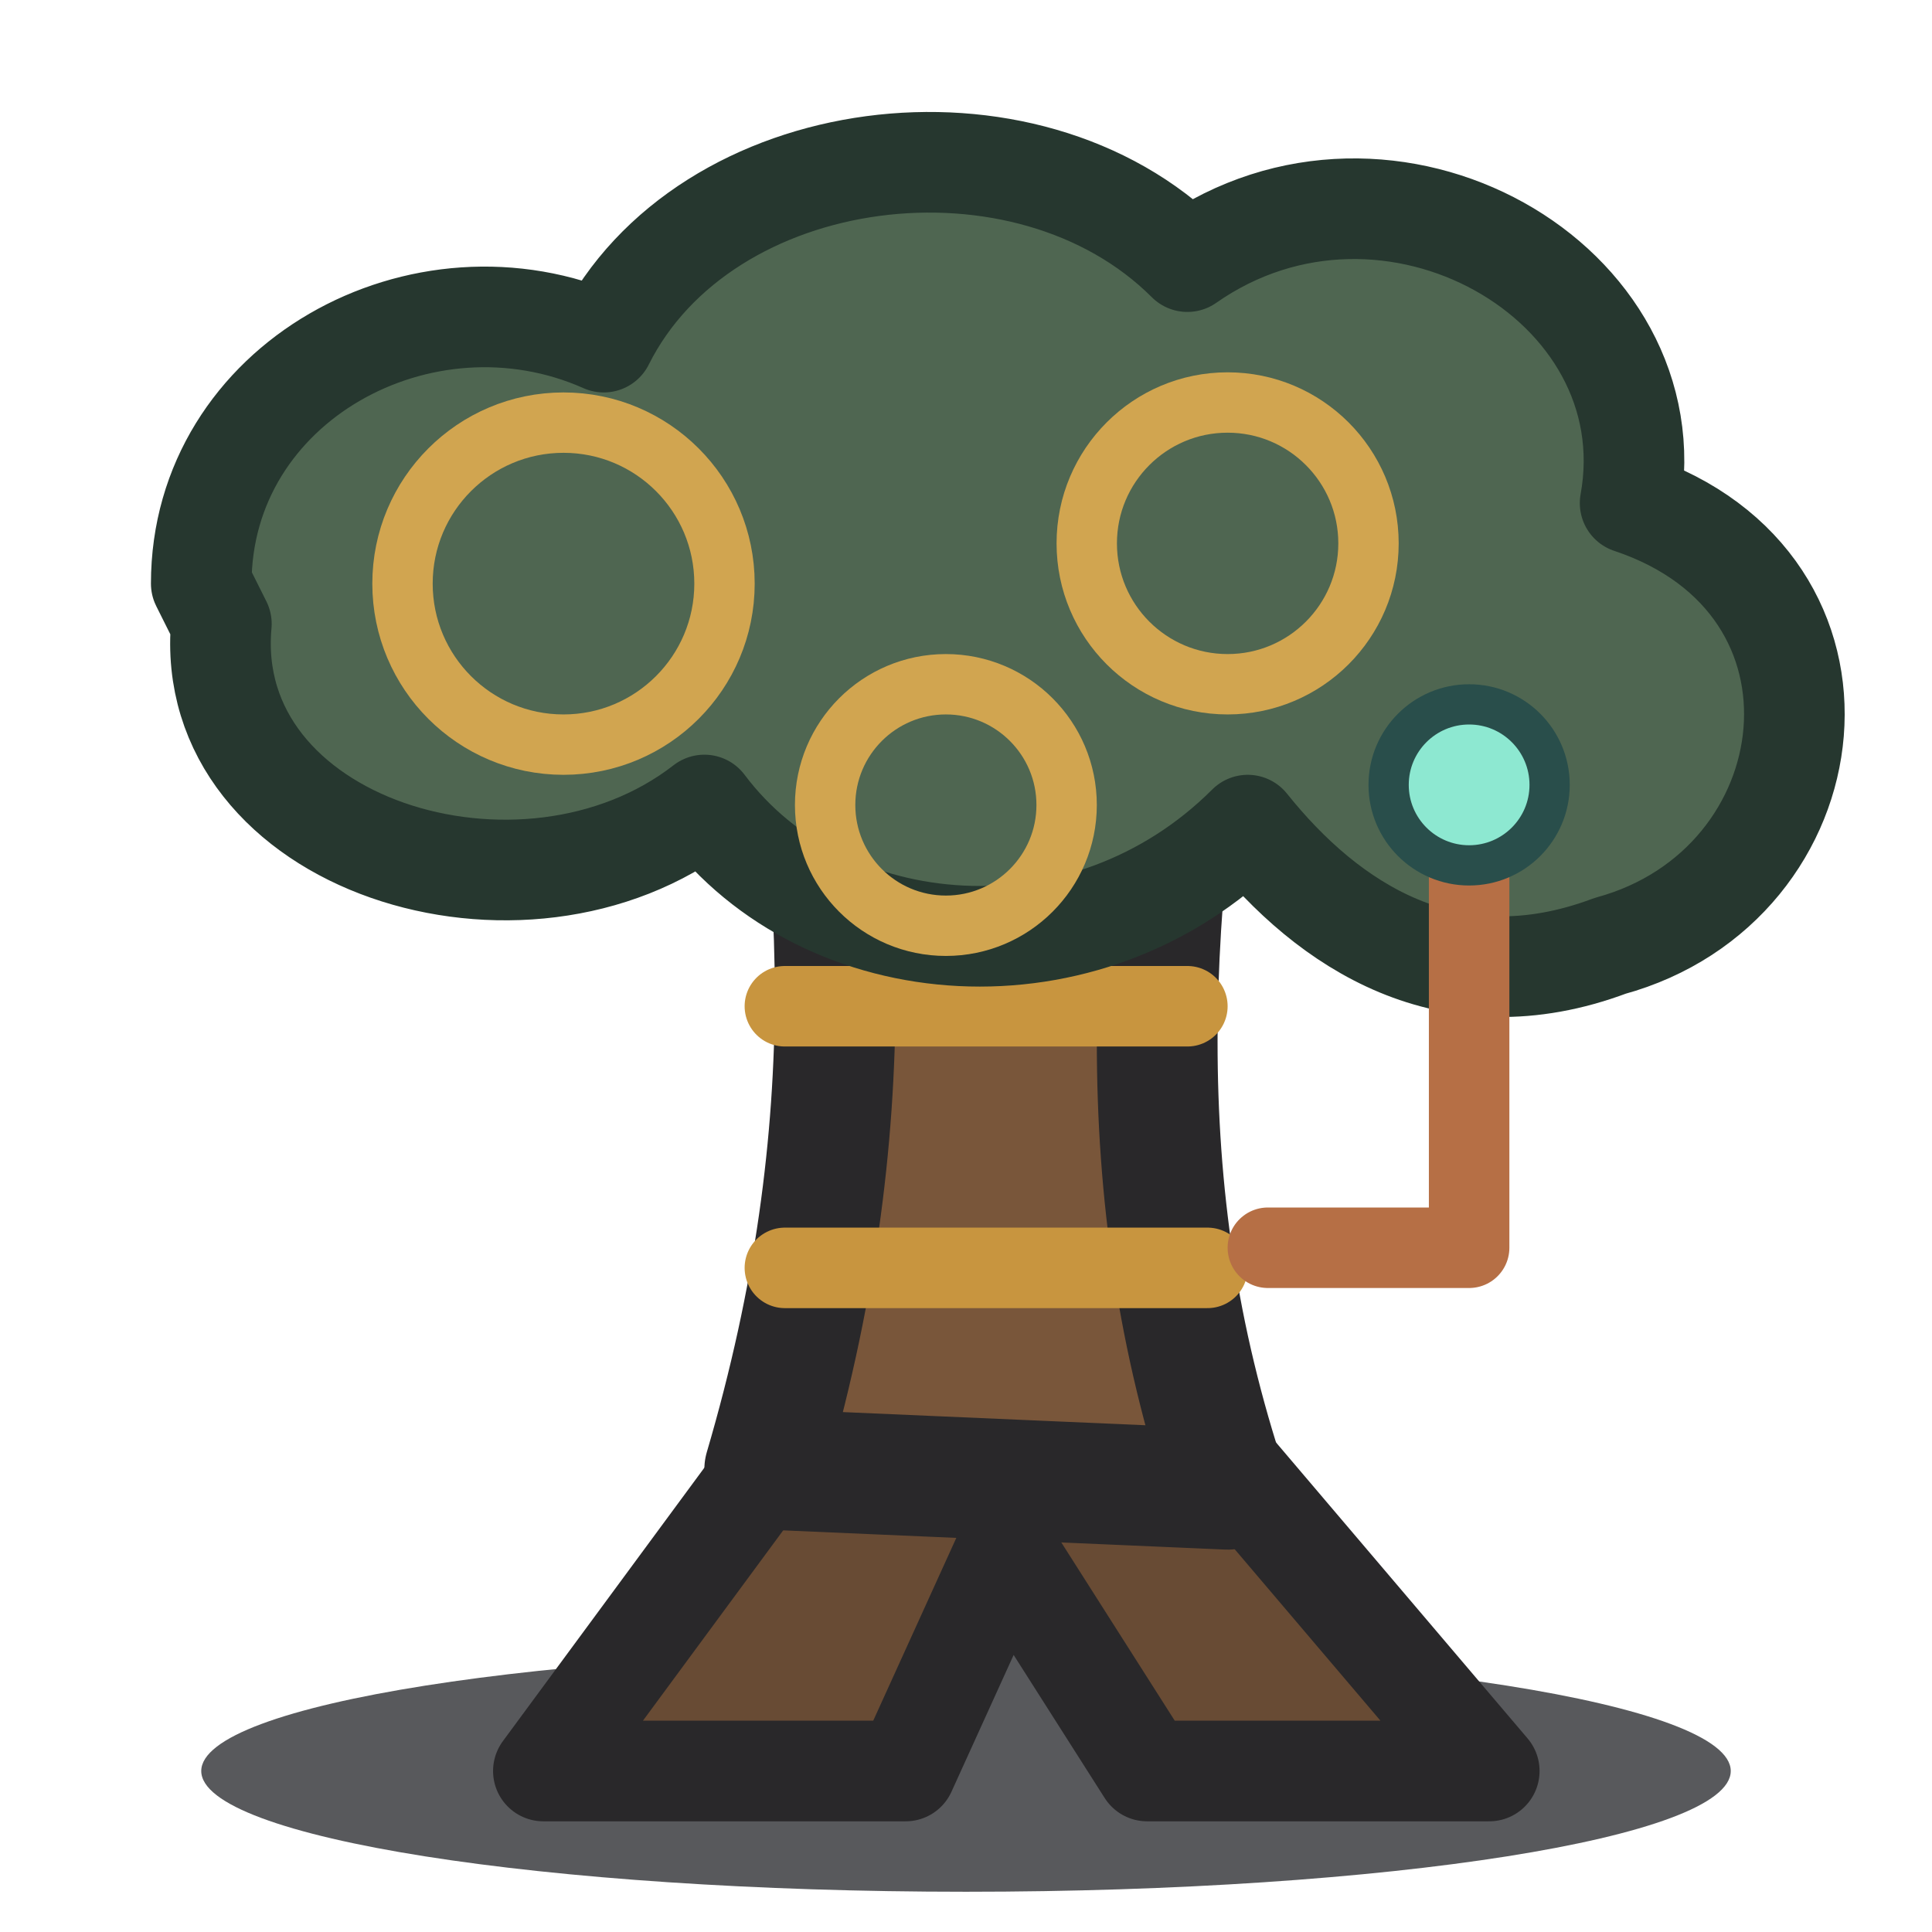
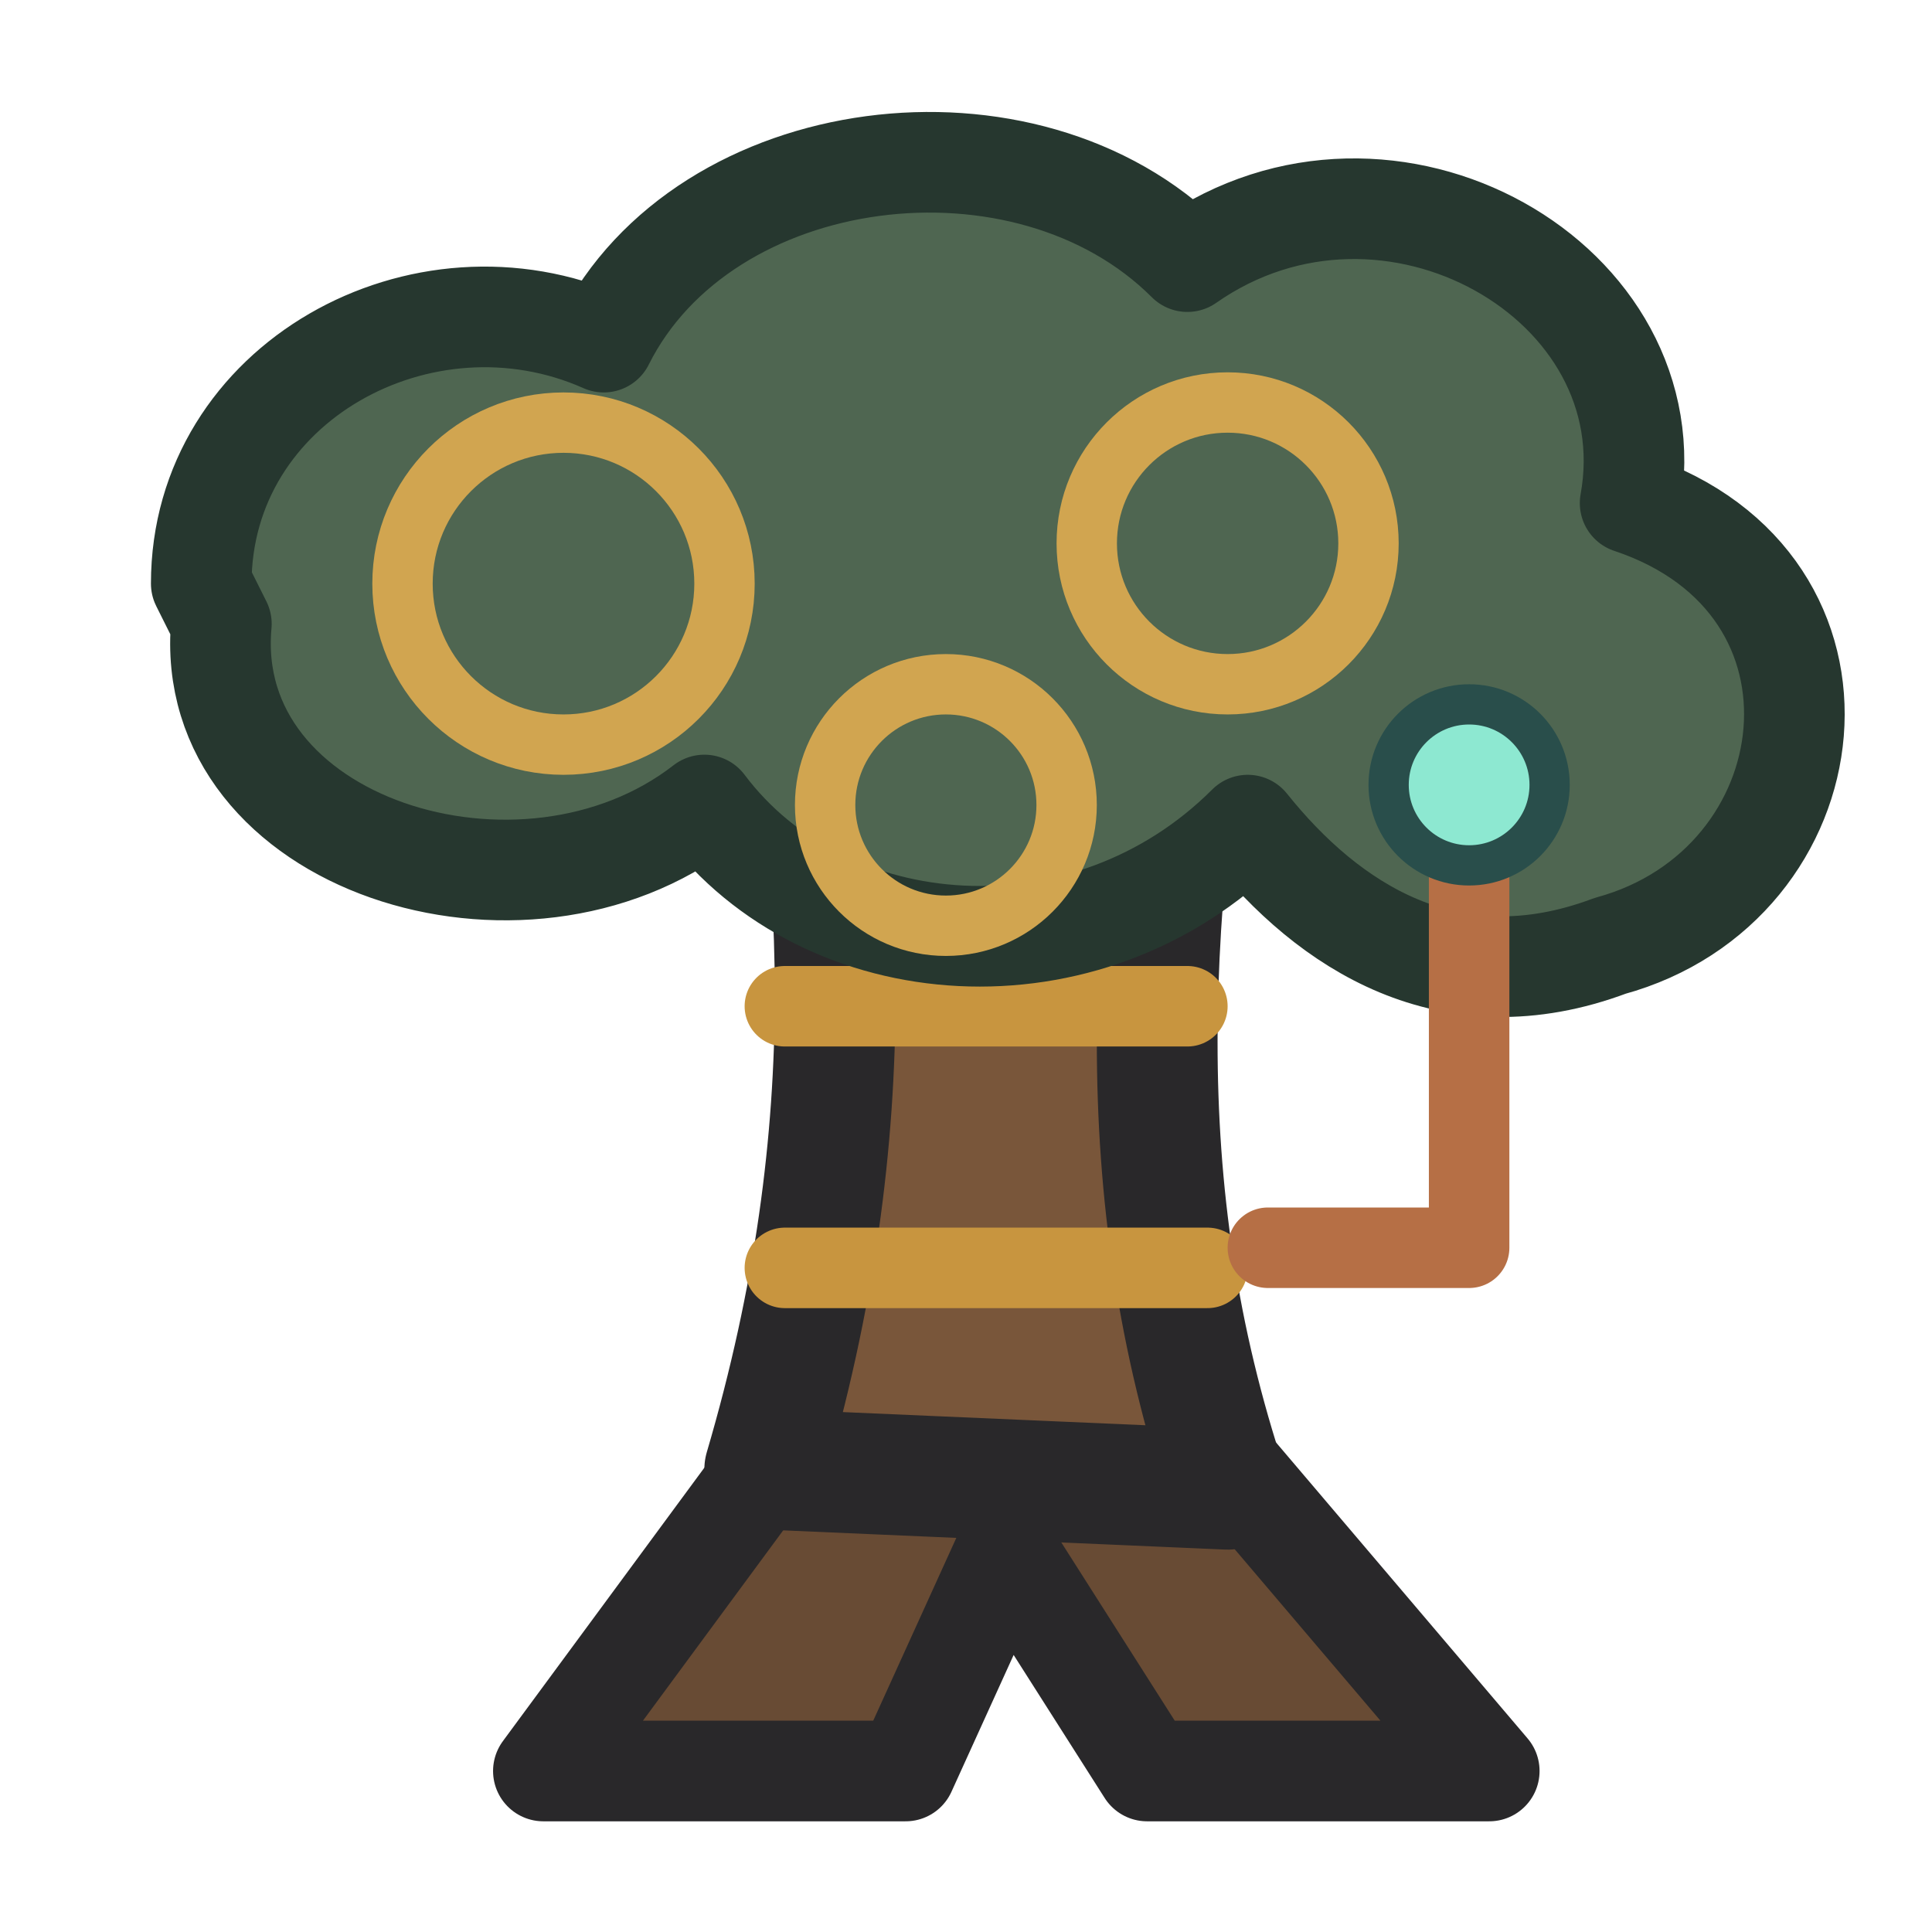
- <svg xmlns="http://www.w3.org/2000/svg" viewBox="0 0 96 96" role="img" aria-labelledby="title description">
+ <svg xmlns="http://www.w3.org/2000/svg" viewBox="0 0 96 96" role="img" aria-labelledby="title description" version="1.1" id="svg3">
+   <defs id="defs3" />
  <g id="clockwork-ironwood-active">
-     <ellipse id="shadow" cx="48" cy="88" rx="38" ry="6" fill="#17191d" opacity=".72" />
    <path id="roots" d="M41 69 27 88h18l5-11 7 11h17L57 68Z" fill="#684b34" stroke="#29282a" stroke-width="5" stroke-linejoin="round" />
    <path id="trunk" d="M38 73c5-17 4-31 1-45l11-8 10 8c-3 17-4 31 1 46Z" fill="#79563a" stroke="#29282a" stroke-width="6" stroke-linejoin="round" />
    <path id="brass-bands" d="M39 50h20M39 63h21" fill="none" stroke="#c8953f" stroke-width="4" stroke-linecap="round" />
    <path id="branches" d="M47 43 27 29M54 42l17-16M48 32 39 18" fill="none" stroke="#513c2e" stroke-width="8" stroke-linecap="round" />
    <path id="canopy" d="M10 29c0-10 11-16 20-12 5-10 21-12 29-4 10-7 24 1 22 12 12 4 10 19-1 22-8 3-14-1-18-6-8 8-21 7-27-1-9 7-25 2-24-9Z" fill="#4f6651" stroke="#26372f" stroke-width="5" stroke-linejoin="round" />
    <g id="canopy-gears" fill="none" stroke="#d1a550" stroke-width="3">
-       <circle cx="28" cy="29" r="8" />
-       <circle cx="61" cy="27" r="7" />
-       <circle cx="47" cy="40" r="6" />
+       <circle cx="28" cy="29" r="8" id="circle1" />
+       <circle cx="61" cy="27" r="7" id="circle2" />
+       <circle cx="47" cy="40" r="6" id="circle3" />
    </g>
    <path id="copper-pipe" d="M63 62h10V43" fill="none" stroke="#b66f45" stroke-width="4" stroke-linecap="round" stroke-linejoin="round" />
    <circle id="pressure-lamp" cx="73" cy="39" r="4" fill="#8de8d1" stroke="#294e4b" stroke-width="2" />
  </g>
</svg>
